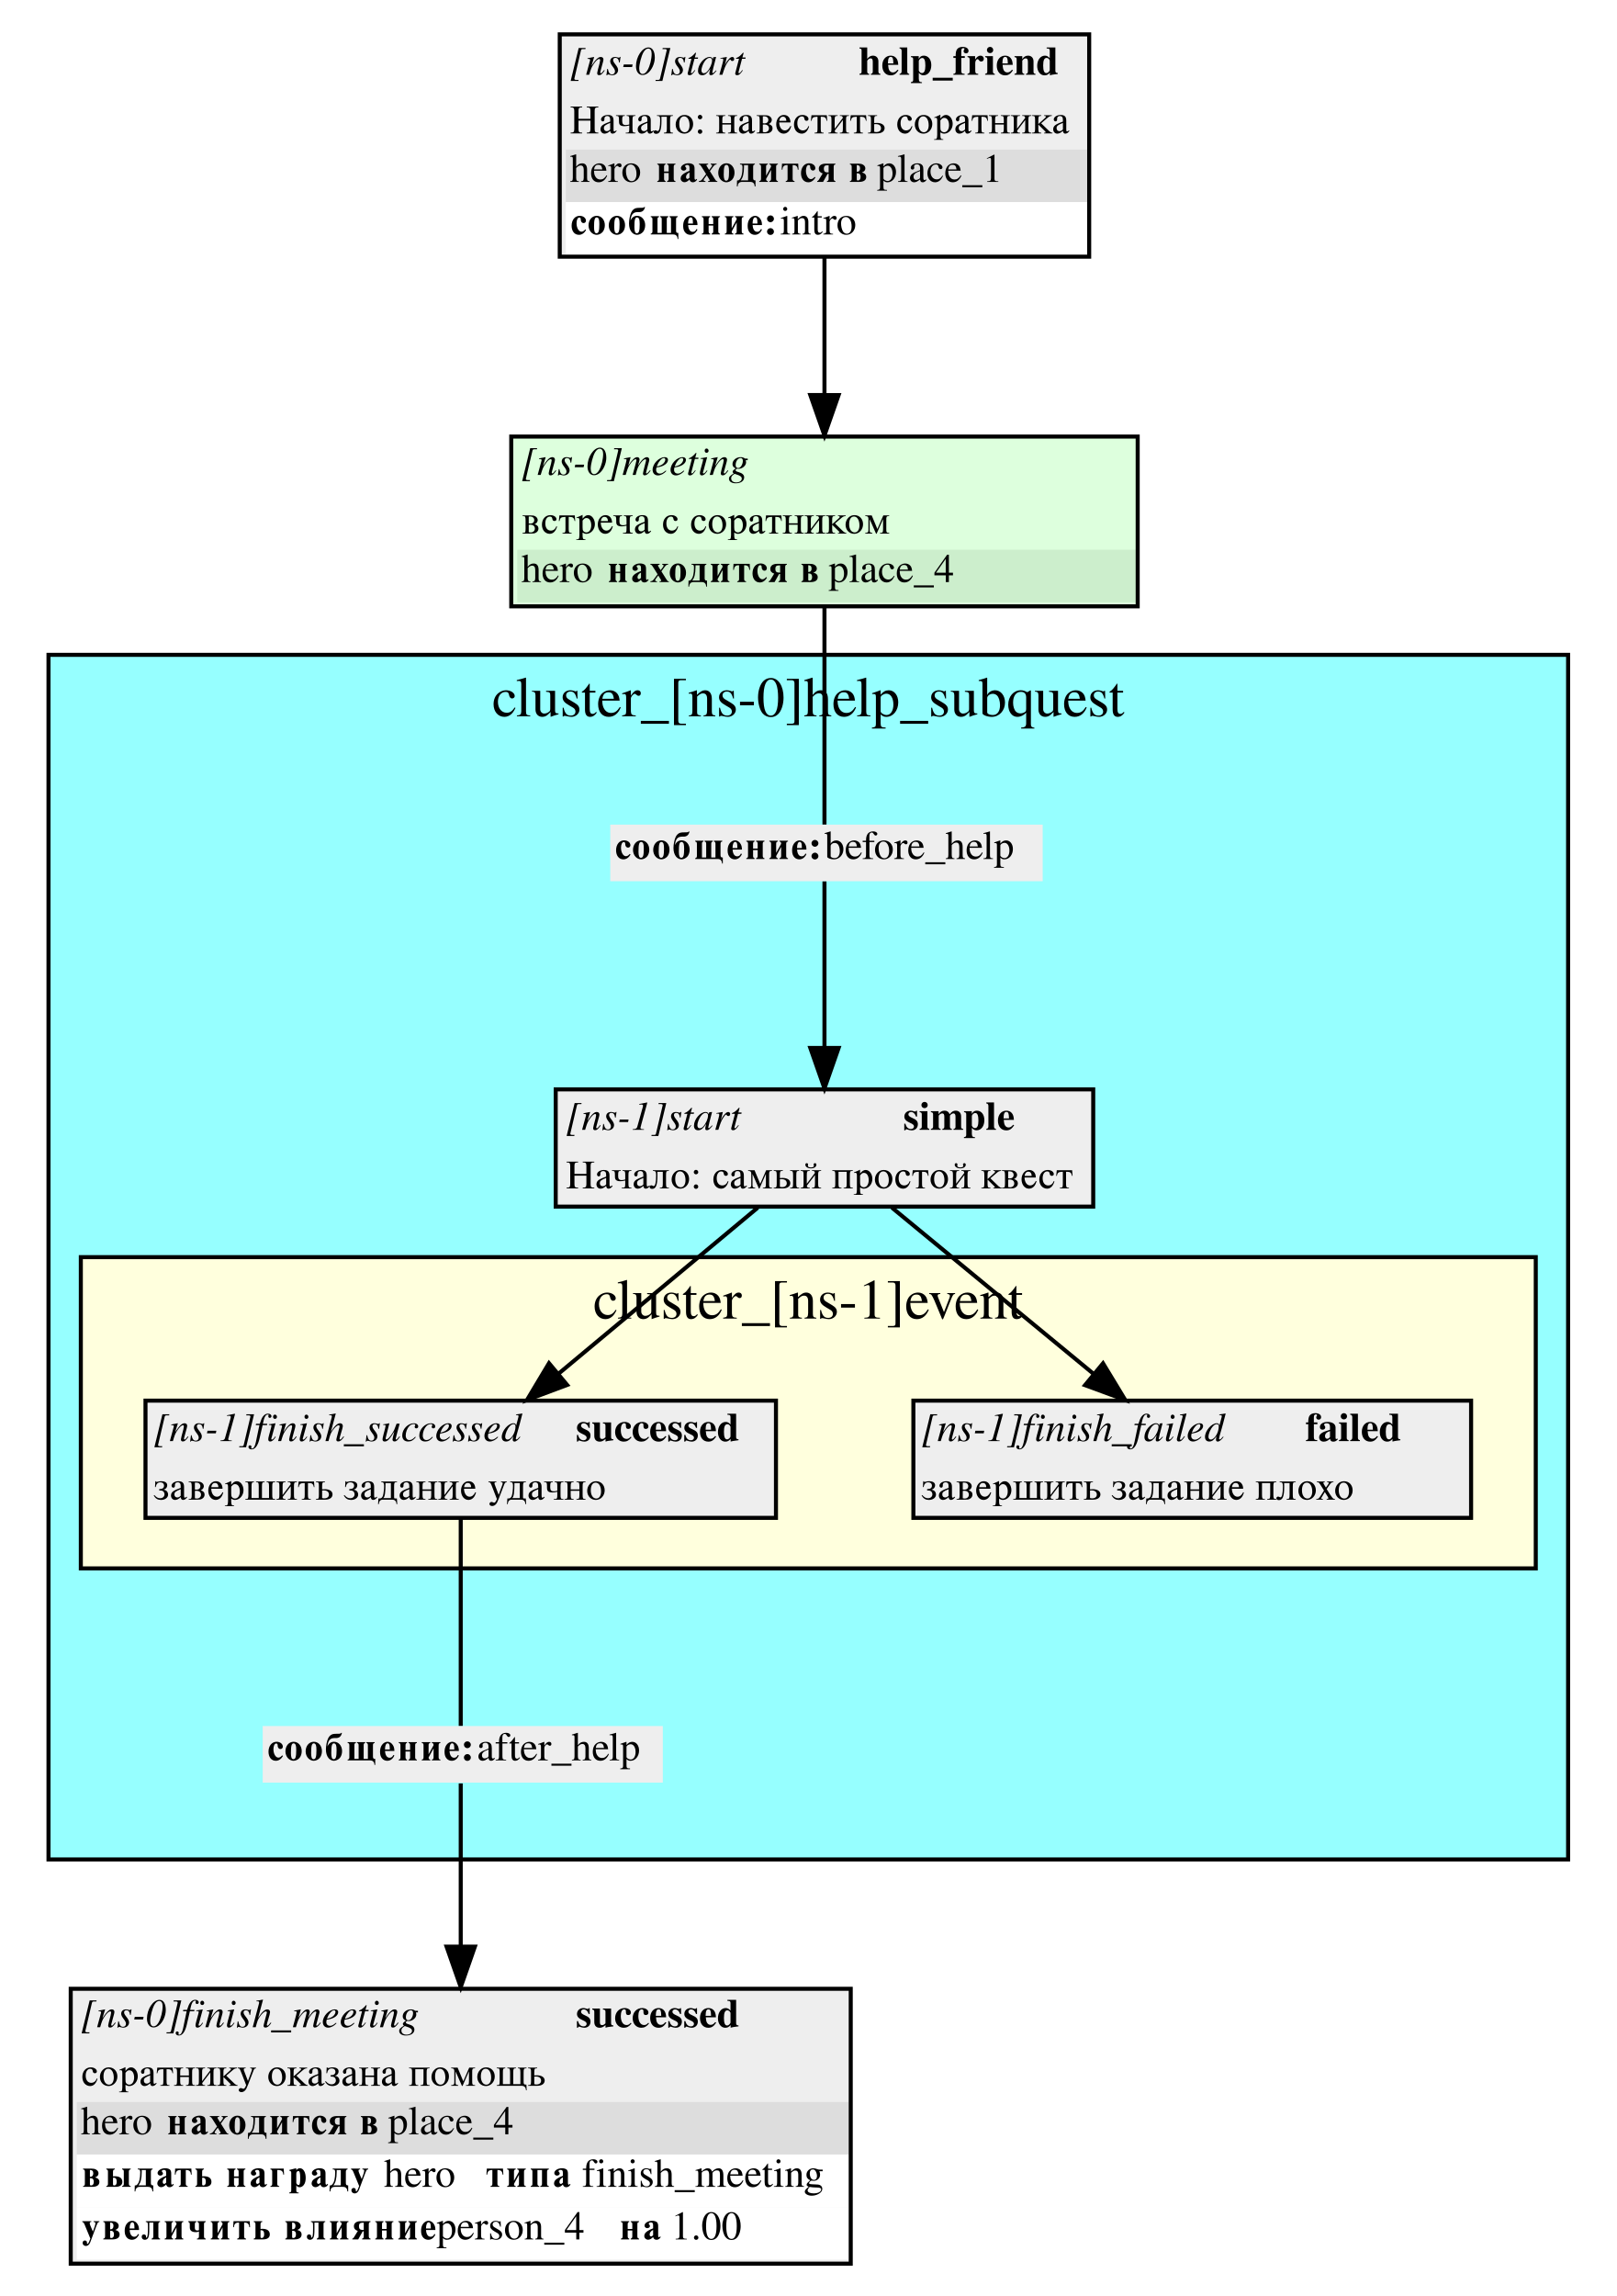
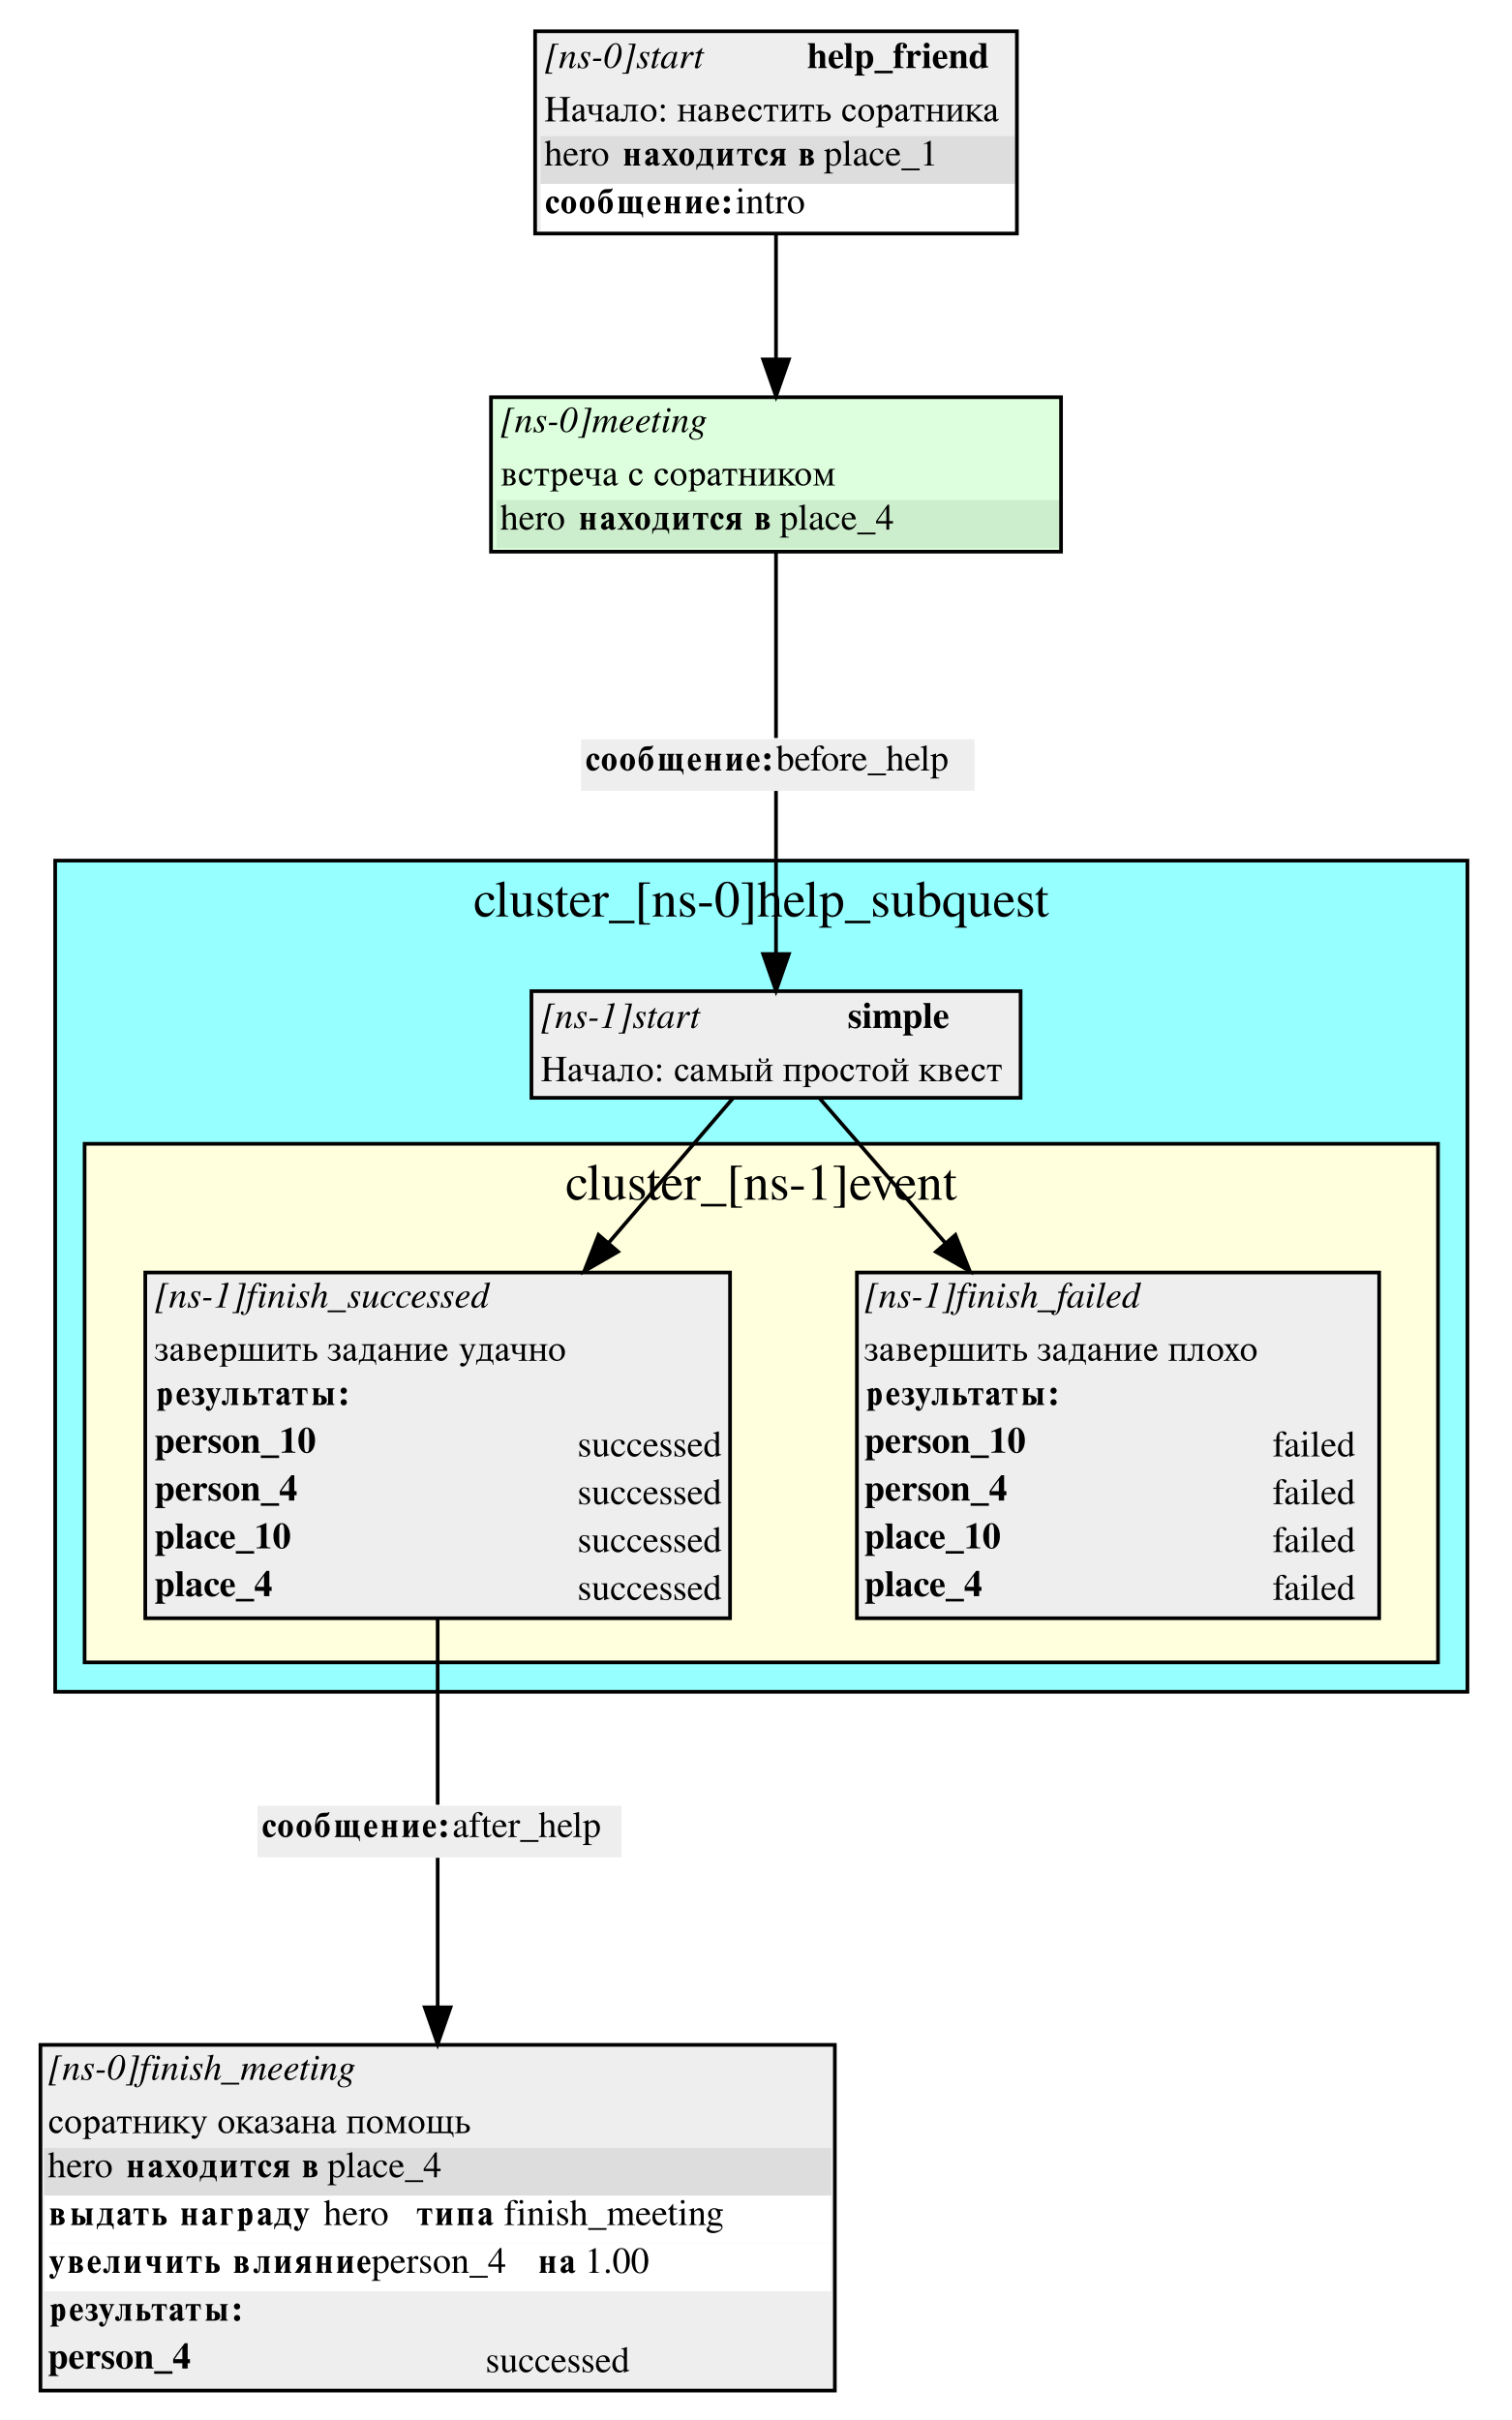
- <svg xmlns="http://www.w3.org/2000/svg" width="400pt" height="568pt" viewBox="0.00 0.00 400.00 568.00">
-   <g id="graph0" class="graph" transform="scale(1 1) rotate(0) translate(4 564)">
-     <polygon fill="white" stroke="white" points="-4,4 -4,-564 396,-564 396,4 -4,4" />
+ <svg xmlns="http://www.w3.org/2000/svg" width="411pt" height="658pt" viewBox="0.00 0.00 411.00 658.00">
+   <g id="graph0" class="graph" transform="scale(1 1) rotate(0) translate(4 654)">
+     <polygon fill="white" stroke="white" points="-4,4 -4,-654 407,-654 407,4 -4,4" />
    <g id="clust1" class="cluster">
-       <polygon fill="#96ffff" stroke="black" points="8,-104 8,-402 384,-402 384,-104 8,-104" />
-       <text text-anchor="middle" x="196" y="-386.8" font-family="Times,serif" font-size="14.00">cluster_[ns-0]help_subquest</text>
+       <polygon fill="#96ffff" stroke="black" points="11,-194 11,-420 395,-420 395,-194 11,-194" />
+       <text text-anchor="middle" x="203" y="-404.8" font-family="Times,serif" font-size="14.00">cluster_[ns-0]help_subquest</text>
    </g>
    <g id="clust2" class="cluster">
-       <polygon fill="#ffffdd" stroke="black" points="16,-176 16,-253 376,-253 376,-176 16,-176" />
-       <text text-anchor="middle" x="196" y="-237.8" font-family="Times,serif" font-size="14.00">cluster_[ns-1]event</text>
+       <polygon fill="#ffffdd" stroke="black" points="19,-202 19,-343 387,-343 387,-202 19,-202" />
+       <text text-anchor="middle" x="203" y="-327.8" font-family="Times,serif" font-size="14.00">cluster_[ns-1]event</text>
    </g>
    <g id="node1" class="node">
-       <polygon fill="#eeeeee" stroke="none" points="133.5,-265.5 133.5,-294.5 266.5,-294.5 266.5,-265.5 133.5,-265.5" />
-       <text text-anchor="start" x="136" y="-284.5" font-family="Times,serif" font-style="italic" font-size="10.00">[ns-1]start</text>
-       <text text-anchor="start" x="219.5" y="-284.5" font-family="Times,serif" font-weight="bold" font-size="10.00">simple</text>
-       <text text-anchor="start" x="136" y="-270" font-family="Times,serif" font-size="10.00">Начало: самый простой квест</text>
-       <polygon fill="none" stroke="black" points="133.5,-265.5 133.5,-294.5 266.5,-294.5 266.5,-265.5 133.5,-265.5" />
+       <polygon fill="#eeeeee" stroke="none" points="140.5,-355.5 140.5,-384.5 273.5,-384.5 273.5,-355.5 140.5,-355.5" />
+       <text text-anchor="start" x="143" y="-374.5" font-family="Times,serif" font-style="italic" font-size="10.00">[ns-1]start</text>
+       <text text-anchor="start" x="226.5" y="-374.5" font-family="Times,serif" font-weight="bold" font-size="10.00">simple</text>
+       <text text-anchor="start" x="143" y="-360" font-family="Times,serif" font-size="10.00">Начало: самый простой квест</text>
+       <polygon fill="none" stroke="black" points="140.5,-355.5 140.5,-384.5 273.5,-384.5 273.5,-355.5 140.5,-355.5" />
    </g>
    <g id="node3" class="node">
-       <polygon fill="#eeeeee" stroke="none" points="222,-188.5 222,-217.5 360,-217.5 360,-188.5 222,-188.5" />
-       <text text-anchor="start" x="224" y="-207.5" font-family="Times,serif" font-style="italic" font-size="10.00">[ns-1]finish_failed</text>
-       <text text-anchor="start" x="319" y="-207.5" font-family="Times,serif" font-weight="bold" font-size="10.00">failed</text>
-       <text text-anchor="start" x="224" y="-193" font-family="Times,serif" font-size="10.00">завершить задание плохо</text>
-       <polygon fill="none" stroke="black" points="222,-188.5 222,-217.5 360,-217.5 360,-188.5 222,-188.5" />
+       <polygon fill="#eeeeee" stroke="none" points="229,-214 229,-308 371,-308 371,-214 229,-214" />
+       <text text-anchor="start" x="231" y="-298.5" font-family="Times,serif" font-style="italic" font-size="10.00">[ns-1]finish_failed</text>
+       <text text-anchor="start" x="231" y="-284" font-family="Times,serif" font-size="10.00">завершить задание плохо</text>
+       <polygon fill="#eeeeee" stroke="none" points="230,-267 230,-280 370,-280 370,-267 230,-267" />
+       <text text-anchor="start" x="231" y="-272" font-family="Times,serif" font-weight="bold" font-size="10.00">результаты:</text>
+       <text text-anchor="start" x="231" y="-259" font-family="Times,serif" font-weight="bold" font-size="10.00">person_10</text>
+       <text text-anchor="start" x="342" y="-258" font-family="Times,serif" font-size="10.00">failed</text>
+       <text text-anchor="start" x="231" y="-246" font-family="Times,serif" font-weight="bold" font-size="10.00">person_4</text>
+       <text text-anchor="start" x="342" y="-245" font-family="Times,serif" font-size="10.00">failed</text>
+       <text text-anchor="start" x="231" y="-233" font-family="Times,serif" font-weight="bold" font-size="10.00">place_10</text>
+       <text text-anchor="start" x="342" y="-232" font-family="Times,serif" font-size="10.00">failed</text>
+       <text text-anchor="start" x="231" y="-220" font-family="Times,serif" font-weight="bold" font-size="10.00">place_4</text>
+       <text text-anchor="start" x="342" y="-219" font-family="Times,serif" font-size="10.00">failed</text>
+       <polygon fill="none" stroke="black" points="229,-214 229,-308 371,-308 371,-214 229,-214" />
+     </g>
+     <g id="edge1" class="edge">
+       <path fill="none" stroke="black" d="M218.779,-355.448C227.602,-345.296 240.302,-330.685 253.046,-316.022" />
+       <polygon fill="black" stroke="black" points="255.776,-318.216 259.695,-308.373 250.493,-313.624 255.776,-318.216" />
+     </g>
+     <g id="node4" class="node">
+       <polygon fill="#eeeeee" stroke="none" points="35.5,-214 35.5,-308 194.5,-308 194.5,-214 35.5,-214" />
+       <text text-anchor="start" x="38" y="-298.5" font-family="Times,serif" font-style="italic" font-size="10.00">[ns-1]finish_successed</text>
+       <text text-anchor="start" x="38" y="-284" font-family="Times,serif" font-size="10.00">завершить задание удачно</text>
+       <polygon fill="#eeeeee" stroke="none" points="37,-267 37,-280 194,-280 194,-267 37,-267" />
+       <text text-anchor="start" x="38" y="-272" font-family="Times,serif" font-weight="bold" font-size="10.00">результаты:</text>
+       <text text-anchor="start" x="38" y="-259" font-family="Times,serif" font-weight="bold" font-size="10.00">person_10</text>
+       <text text-anchor="start" x="153" y="-258" font-family="Times,serif" font-size="10.00">successed</text>
+       <text text-anchor="start" x="38" y="-246" font-family="Times,serif" font-weight="bold" font-size="10.00">person_4</text>
+       <text text-anchor="start" x="153" y="-245" font-family="Times,serif" font-size="10.00">successed</text>
+       <text text-anchor="start" x="38" y="-233" font-family="Times,serif" font-weight="bold" font-size="10.00">place_10</text>
+       <text text-anchor="start" x="153" y="-232" font-family="Times,serif" font-size="10.00">successed</text>
+       <text text-anchor="start" x="38" y="-220" font-family="Times,serif" font-weight="bold" font-size="10.00">place_4</text>
+       <text text-anchor="start" x="153" y="-219" font-family="Times,serif" font-size="10.00">successed</text>
+       <polygon fill="none" stroke="black" points="35.5,-214 35.5,-308 194.5,-308 194.5,-214 35.5,-214" />
+     </g>
+     <g id="edge7" class="edge">
+       <path fill="none" stroke="black" d="M195.348,-355.448C186.619,-345.296 174.056,-330.685 161.449,-316.022" />
+       <polygon fill="black" stroke="black" points="164.045,-313.673 154.872,-308.373 158.737,-318.237 164.045,-313.673" />
+     </g>
+     <g id="node2" class="node">
+       <polygon fill="#eeeeee" stroke="none" points="141.5,-590.5 141.5,-645.5 272.5,-645.5 272.5,-590.5 141.5,-590.5" />
+       <text text-anchor="start" x="144" y="-635.5" font-family="Times,serif" font-style="italic" font-size="10.00">[ns-0]start</text>
+       <text text-anchor="start" x="215.5" y="-635.5" font-family="Times,serif" font-weight="bold" font-size="10.00">help_friend</text>
+       <text text-anchor="start" x="144" y="-621" font-family="Times,serif" font-size="10.00">Начало: навестить соратника</text>
+       <polygon fill="#dddddd" stroke="none" points="143,-604 143,-617 272,-617 272,-604 143,-604" />
+       <text text-anchor="start" x="144" y="-609" font-family="Times,serif" font-size="10.00">hero </text>
+       <text text-anchor="start" x="165" y="-609" font-family="Times,serif" font-weight="bold" font-size="10.00">находится в</text>
+       <text text-anchor="start" x="220" y="-609" font-family="Times,serif" font-size="10.00"> place_1</text>
+       <polygon fill="#ffffff" stroke="none" points="143,-591 143,-604 272,-604 272,-591 143,-591" />
+       <text text-anchor="start" x="144" y="-596" font-family="Times,serif" font-weight="bold" font-size="10.00">сообщение:</text>
+       <text text-anchor="start" x="196" y="-596" font-family="Times,serif" font-size="10.00"> intro</text>
+       <polygon fill="none" stroke="black" points="141.5,-590.5 141.5,-645.5 272.5,-645.5 272.5,-590.5 141.5,-590.5" />
+     </g>
+     <g id="node5" class="node">
+       <polygon fill="#ddffdd" stroke="none" points="129.5,-504 129.5,-546 284.5,-546 284.5,-504 129.5,-504" />
+       <text text-anchor="start" x="132" y="-536.5" font-family="Times,serif" font-style="italic" font-size="10.00">[ns-0]meeting</text>
+       <text text-anchor="start" x="132" y="-522" font-family="Times,serif" font-size="10.00">встреча с соратником</text>
+       <polygon fill="#cceecc" stroke="none" points="131,-505 131,-518 284,-518 284,-505 131,-505" />
+       <text text-anchor="start" x="132" y="-510" font-family="Times,serif" font-size="10.00">hero </text>
+       <text text-anchor="start" x="153" y="-510" font-family="Times,serif" font-weight="bold" font-size="10.00">находится в</text>
+       <text text-anchor="start" x="208" y="-510" font-family="Times,serif" font-size="10.00"> place_4</text>
+       <polygon fill="none" stroke="black" points="129.5,-504 129.5,-546 284.5,-546 284.5,-504 129.5,-504" />
+     </g>
+     <g id="edge6" class="edge">
+       <path fill="none" stroke="black" d="M207,-590.189C207,-579.542 207,-567.241 207,-556.275" />
+       <polygon fill="black" stroke="black" points="210.5,-556.266 207,-546.266 203.5,-556.267 210.5,-556.266" />
+     </g>
+     <g id="node7" class="node">
+       <polygon fill="#eeeeee" stroke="none" points="66,-149 66,-163 165,-163 165,-149 66,-149" />
+       <text text-anchor="start" x="67" y="-154.5" font-family="Times,serif" font-weight="bold" font-size="10.00">сообщение:</text>
+       <text text-anchor="start" x="119" y="-154.5" font-family="Times,serif" font-size="10.00"> after_help</text>
+     </g>
+     <g id="edge2" class="edge">
+       <path fill="none" stroke="black" d="M115,-213.923C115,-194.211 115,-173.429 115,-163.298" />
+     </g>
+     <g id="node8" class="node">
+       <polygon fill="#eeeeee" stroke="none" points="154,-439 154,-453 261,-453 261,-439 154,-439" />
+       <text text-anchor="start" x="155" y="-444.5" font-family="Times,serif" font-weight="bold" font-size="10.00">сообщение:</text>
+       <text text-anchor="start" x="207" y="-444.5" font-family="Times,serif" font-size="10.00"> before_help</text>
+     </g>
+     <g id="edge4" class="edge">
+       <path fill="none" stroke="black" d="M207,-503.769C207,-487.015 207,-464.253 207,-453.342" />
+     </g>
+     <g id="node6" class="node">
+       <polygon fill="#eeeeee" stroke="none" points="7,-4 7,-98 223,-98 223,-4 7,-4" />
+       <text text-anchor="start" x="9" y="-88.5" font-family="Times,serif" font-style="italic" font-size="10.00">[ns-0]finish_meeting</text>
+       <text text-anchor="start" x="9" y="-74" font-family="Times,serif" font-size="10.00">соратнику оказана помощь</text>
+       <polygon fill="#dddddd" stroke="none" points="8,-57 8,-70 222,-70 222,-57 8,-57" />
+       <text text-anchor="start" x="9" y="-62" font-family="Times,serif" font-size="10.00">hero </text>
+       <text text-anchor="start" x="30" y="-62" font-family="Times,serif" font-weight="bold" font-size="10.00">находится в</text>
+       <text text-anchor="start" x="85" y="-62" font-family="Times,serif" font-size="10.00"> place_4</text>
+       <polygon fill="#ffffff" stroke="none" points="8,-44 8,-57 222,-57 222,-44 8,-44" />
+       <text text-anchor="start" x="9" y="-49" font-family="Times,serif" font-weight="bold" font-size="10.00">выдать награду </text>
+       <text text-anchor="start" x="84" y="-49" font-family="Times,serif" font-size="10.00">  hero </text>
+       <text text-anchor="start" x="109" y="-49" font-family="Times,serif" font-weight="bold" font-size="10.00">типа </text>
+       <text text-anchor="start" x="133" y="-49" font-family="Times,serif" font-size="10.00"> finish_meeting</text>
+       <polygon fill="#ffffff" stroke="none" points="8,-31 8,-44 222,-44 222,-31 8,-31" />
+       <text text-anchor="start" x="9" y="-36" font-family="Times,serif" font-weight="bold" font-size="10.00">увеличить влияние </text>
+       <text text-anchor="start" x="97" y="-36" font-family="Times,serif" font-size="10.00">  person_4 </text>
+       <text text-anchor="start" x="142" y="-36" font-family="Times,serif" font-weight="bold" font-size="10.00">на </text>
+       <text text-anchor="start" x="155" y="-36" font-family="Times,serif" font-size="10.00"> 1.00</text>
+       <polygon fill="#eeeeee" stroke="none" points="8,-18 8,-31 222,-31 222,-18 8,-18" />
+       <text text-anchor="start" x="9" y="-23" font-family="Times,serif" font-weight="bold" font-size="10.00">результаты:</text>
+       <text text-anchor="start" x="9" y="-10" font-family="Times,serif" font-weight="bold" font-size="10.00">person_4</text>
+       <text text-anchor="start" x="128" y="-9" font-family="Times,serif" font-size="10.00">successed</text>
+       <polygon fill="none" stroke="black" points="7,-4 7,-98 223,-98 223,-4 7,-4" />
+     </g>
+     <g id="edge3" class="edge">
+       <path fill="none" stroke="black" d="M115,-148.865C115,-140.545 115,-124.829 115,-108.44" />
+       <polygon fill="black" stroke="black" points="118.5,-108.209 115,-98.209 111.5,-108.209 118.5,-108.209" />
    </g>
    <g id="edge5" class="edge">
-       <path fill="none" stroke="black" d="M216.691,-265.244C230.673,-253.72 250.821,-237.115 266.611,-224.101" />
-       <polygon fill="black" stroke="black" points="268.924,-226.73 274.415,-217.669 264.472,-221.328 268.924,-226.73" />
-     </g>
-     <g id="node4" class="node">
-       <polygon fill="#eeeeee" stroke="none" points="32,-188.5 32,-217.5 188,-217.5 188,-188.5 32,-188.5" />
-       <text text-anchor="start" x="34" y="-207.5" font-family="Times,serif" font-style="italic" font-size="10.00">[ns-1]finish_successed</text>
-       <text text-anchor="start" x="138.5" y="-207.5" font-family="Times,serif" font-weight="bold" font-size="10.00">successed</text>
-       <text text-anchor="start" x="34" y="-193" font-family="Times,serif" font-size="10.00">завершить задание удачно</text>
-       <polygon fill="none" stroke="black" points="32,-188.5 32,-217.5 188,-217.5 188,-188.5 32,-188.5" />
-     </g>
-     <g id="edge7" class="edge">
-       <path fill="none" stroke="black" d="M183.493,-265.244C169.664,-253.72 149.738,-237.115 134.121,-224.101" />
-       <polygon fill="black" stroke="black" points="136.326,-221.382 126.403,-217.669 131.844,-226.76 136.326,-221.382" />
-     </g>
-     <g id="node2" class="node">
-       <polygon fill="#eeeeee" stroke="none" points="134.5,-500.5 134.5,-555.5 265.5,-555.5 265.5,-500.5 134.5,-500.5" />
-       <text text-anchor="start" x="137" y="-545.5" font-family="Times,serif" font-style="italic" font-size="10.00">[ns-0]start</text>
-       <text text-anchor="start" x="208.5" y="-545.5" font-family="Times,serif" font-weight="bold" font-size="10.00">help_friend</text>
-       <text text-anchor="start" x="137" y="-531" font-family="Times,serif" font-size="10.00">Начало: навестить соратника</text>
-       <polygon fill="#dddddd" stroke="none" points="136,-514 136,-527 265,-527 265,-514 136,-514" />
-       <text text-anchor="start" x="137" y="-519" font-family="Times,serif" font-size="10.00">hero </text>
-       <text text-anchor="start" x="158" y="-519" font-family="Times,serif" font-weight="bold" font-size="10.00">находится в</text>
-       <text text-anchor="start" x="213" y="-519" font-family="Times,serif" font-size="10.00"> place_1</text>
-       <polygon fill="#ffffff" stroke="none" points="136,-501 136,-514 265,-514 265,-501 136,-501" />
-       <text text-anchor="start" x="137" y="-506" font-family="Times,serif" font-weight="bold" font-size="10.00">сообщение:</text>
-       <text text-anchor="start" x="189" y="-506" font-family="Times,serif" font-size="10.00"> intro</text>
-       <polygon fill="none" stroke="black" points="134.5,-500.5 134.5,-555.5 265.5,-555.5 265.5,-500.5 134.5,-500.5" />
-     </g>
-     <g id="node5" class="node">
-       <polygon fill="#ddffdd" stroke="none" points="122.5,-414 122.5,-456 277.5,-456 277.5,-414 122.5,-414" />
-       <text text-anchor="start" x="125" y="-446.5" font-family="Times,serif" font-style="italic" font-size="10.00">[ns-0]meeting</text>
-       <text text-anchor="start" x="125" y="-432" font-family="Times,serif" font-size="10.00">встреча с соратником</text>
-       <polygon fill="#cceecc" stroke="none" points="124,-415 124,-428 277,-428 277,-415 124,-415" />
-       <text text-anchor="start" x="125" y="-420" font-family="Times,serif" font-size="10.00">hero </text>
-       <text text-anchor="start" x="146" y="-420" font-family="Times,serif" font-weight="bold" font-size="10.00">находится в</text>
-       <text text-anchor="start" x="201" y="-420" font-family="Times,serif" font-size="10.00"> place_4</text>
-       <polygon fill="none" stroke="black" points="122.5,-414 122.5,-456 277.5,-456 277.5,-414 122.5,-414" />
-     </g>
-     <g id="edge6" class="edge">
-       <path fill="none" stroke="black" d="M200,-500.189C200,-489.542 200,-477.241 200,-466.275" />
-       <polygon fill="black" stroke="black" points="203.5,-466.266 200,-456.266 196.5,-466.267 203.5,-466.266" />
-     </g>
-     <g id="node7" class="node">
-       <polygon fill="#eeeeee" stroke="none" points="61,-123 61,-137 160,-137 160,-123 61,-123" />
-       <text text-anchor="start" x="62" y="-128.5" font-family="Times,serif" font-weight="bold" font-size="10.00">сообщение:</text>
-       <text text-anchor="start" x="114" y="-128.5" font-family="Times,serif" font-size="10.00"> after_help</text>
-     </g>
-     <g id="edge1" class="edge">
-       <path fill="none" stroke="black" d="M110,-188.31C110,-172.837 110,-148.336 110,-137.053" />
-     </g>
-     <g id="node8" class="node">
-       <polygon fill="#eeeeee" stroke="none" points="147,-346 147,-360 254,-360 254,-346 147,-346" />
-       <text text-anchor="start" x="148" y="-351.5" font-family="Times,serif" font-weight="bold" font-size="10.00">сообщение:</text>
-       <text text-anchor="start" x="200" y="-351.5" font-family="Times,serif" font-size="10.00"> before_help</text>
-     </g>
-     <g id="edge3" class="edge">
-       <path fill="none" stroke="black" d="M200,-413.813C200,-396.038 200,-371.281 200,-360.013" />
-     </g>
-     <g id="node6" class="node">
-       <polygon fill="#eeeeee" stroke="none" points="13.5,-4 13.5,-72 206.5,-72 206.5,-4 13.5,-4" />
-       <text text-anchor="start" x="16" y="-62.5" font-family="Times,serif" font-style="italic" font-size="10.00">[ns-0]finish_meeting</text>
-       <text text-anchor="start" x="138.5" y="-62.5" font-family="Times,serif" font-weight="bold" font-size="10.00">successed</text>
-       <text text-anchor="start" x="16" y="-48" font-family="Times,serif" font-size="10.00">соратнику оказана помощь</text>
-       <polygon fill="#dddddd" stroke="none" points="15,-31 15,-44 206,-44 206,-31 15,-31" />
-       <text text-anchor="start" x="16" y="-36" font-family="Times,serif" font-size="10.00">hero </text>
-       <text text-anchor="start" x="37" y="-36" font-family="Times,serif" font-weight="bold" font-size="10.00">находится в</text>
-       <text text-anchor="start" x="92" y="-36" font-family="Times,serif" font-size="10.00"> place_4</text>
-       <polygon fill="#ffffff" stroke="none" points="15,-18 15,-31 206,-31 206,-18 15,-18" />
-       <text text-anchor="start" x="16" y="-23" font-family="Times,serif" font-weight="bold" font-size="10.00">выдать награду </text>
-       <text text-anchor="start" x="91" y="-23" font-family="Times,serif" font-size="10.00">  hero </text>
-       <text text-anchor="start" x="116" y="-23" font-family="Times,serif" font-weight="bold" font-size="10.00">типа </text>
-       <text text-anchor="start" x="140" y="-23" font-family="Times,serif" font-size="10.00"> finish_meeting</text>
-       <polygon fill="#ffffff" stroke="none" points="15,-5 15,-18 206,-18 206,-5 15,-5" />
-       <text text-anchor="start" x="16" y="-10" font-family="Times,serif" font-weight="bold" font-size="10.00">увеличить влияние </text>
-       <text text-anchor="start" x="104" y="-10" font-family="Times,serif" font-size="10.00">  person_4 </text>
-       <text text-anchor="start" x="149" y="-10" font-family="Times,serif" font-weight="bold" font-size="10.00">на </text>
-       <text text-anchor="start" x="162" y="-10" font-family="Times,serif" font-size="10.00"> 1.00</text>
-       <polygon fill="none" stroke="black" points="13.5,-4 13.5,-72 206.5,-72 206.5,-4 13.5,-4" />
-     </g>
-     <g id="edge2" class="edge">
-       <path fill="none" stroke="black" d="M110,-122.814C110,-114.344 110,-98.386 110,-82.649" />
-       <polygon fill="black" stroke="black" points="113.5,-82.421 110,-72.421 106.5,-82.421 113.5,-82.421" />
-     </g>
-     <g id="edge4" class="edge">
-       <path fill="none" stroke="black" d="M200,-345.947C200,-336.968 200,-319.618 200,-305.109" />
-       <polygon fill="black" stroke="black" points="203.5,-304.753 200,-294.753 196.5,-304.753 203.5,-304.753" />
+       <path fill="none" stroke="black" d="M207,-438.944C207,-429.352 207,-410.159 207,-394.611" />
+       <polygon fill="black" stroke="black" points="210.5,-394.593 207,-384.593 203.5,-394.593 210.5,-394.593" />
    </g>
  </g>
</svg>
